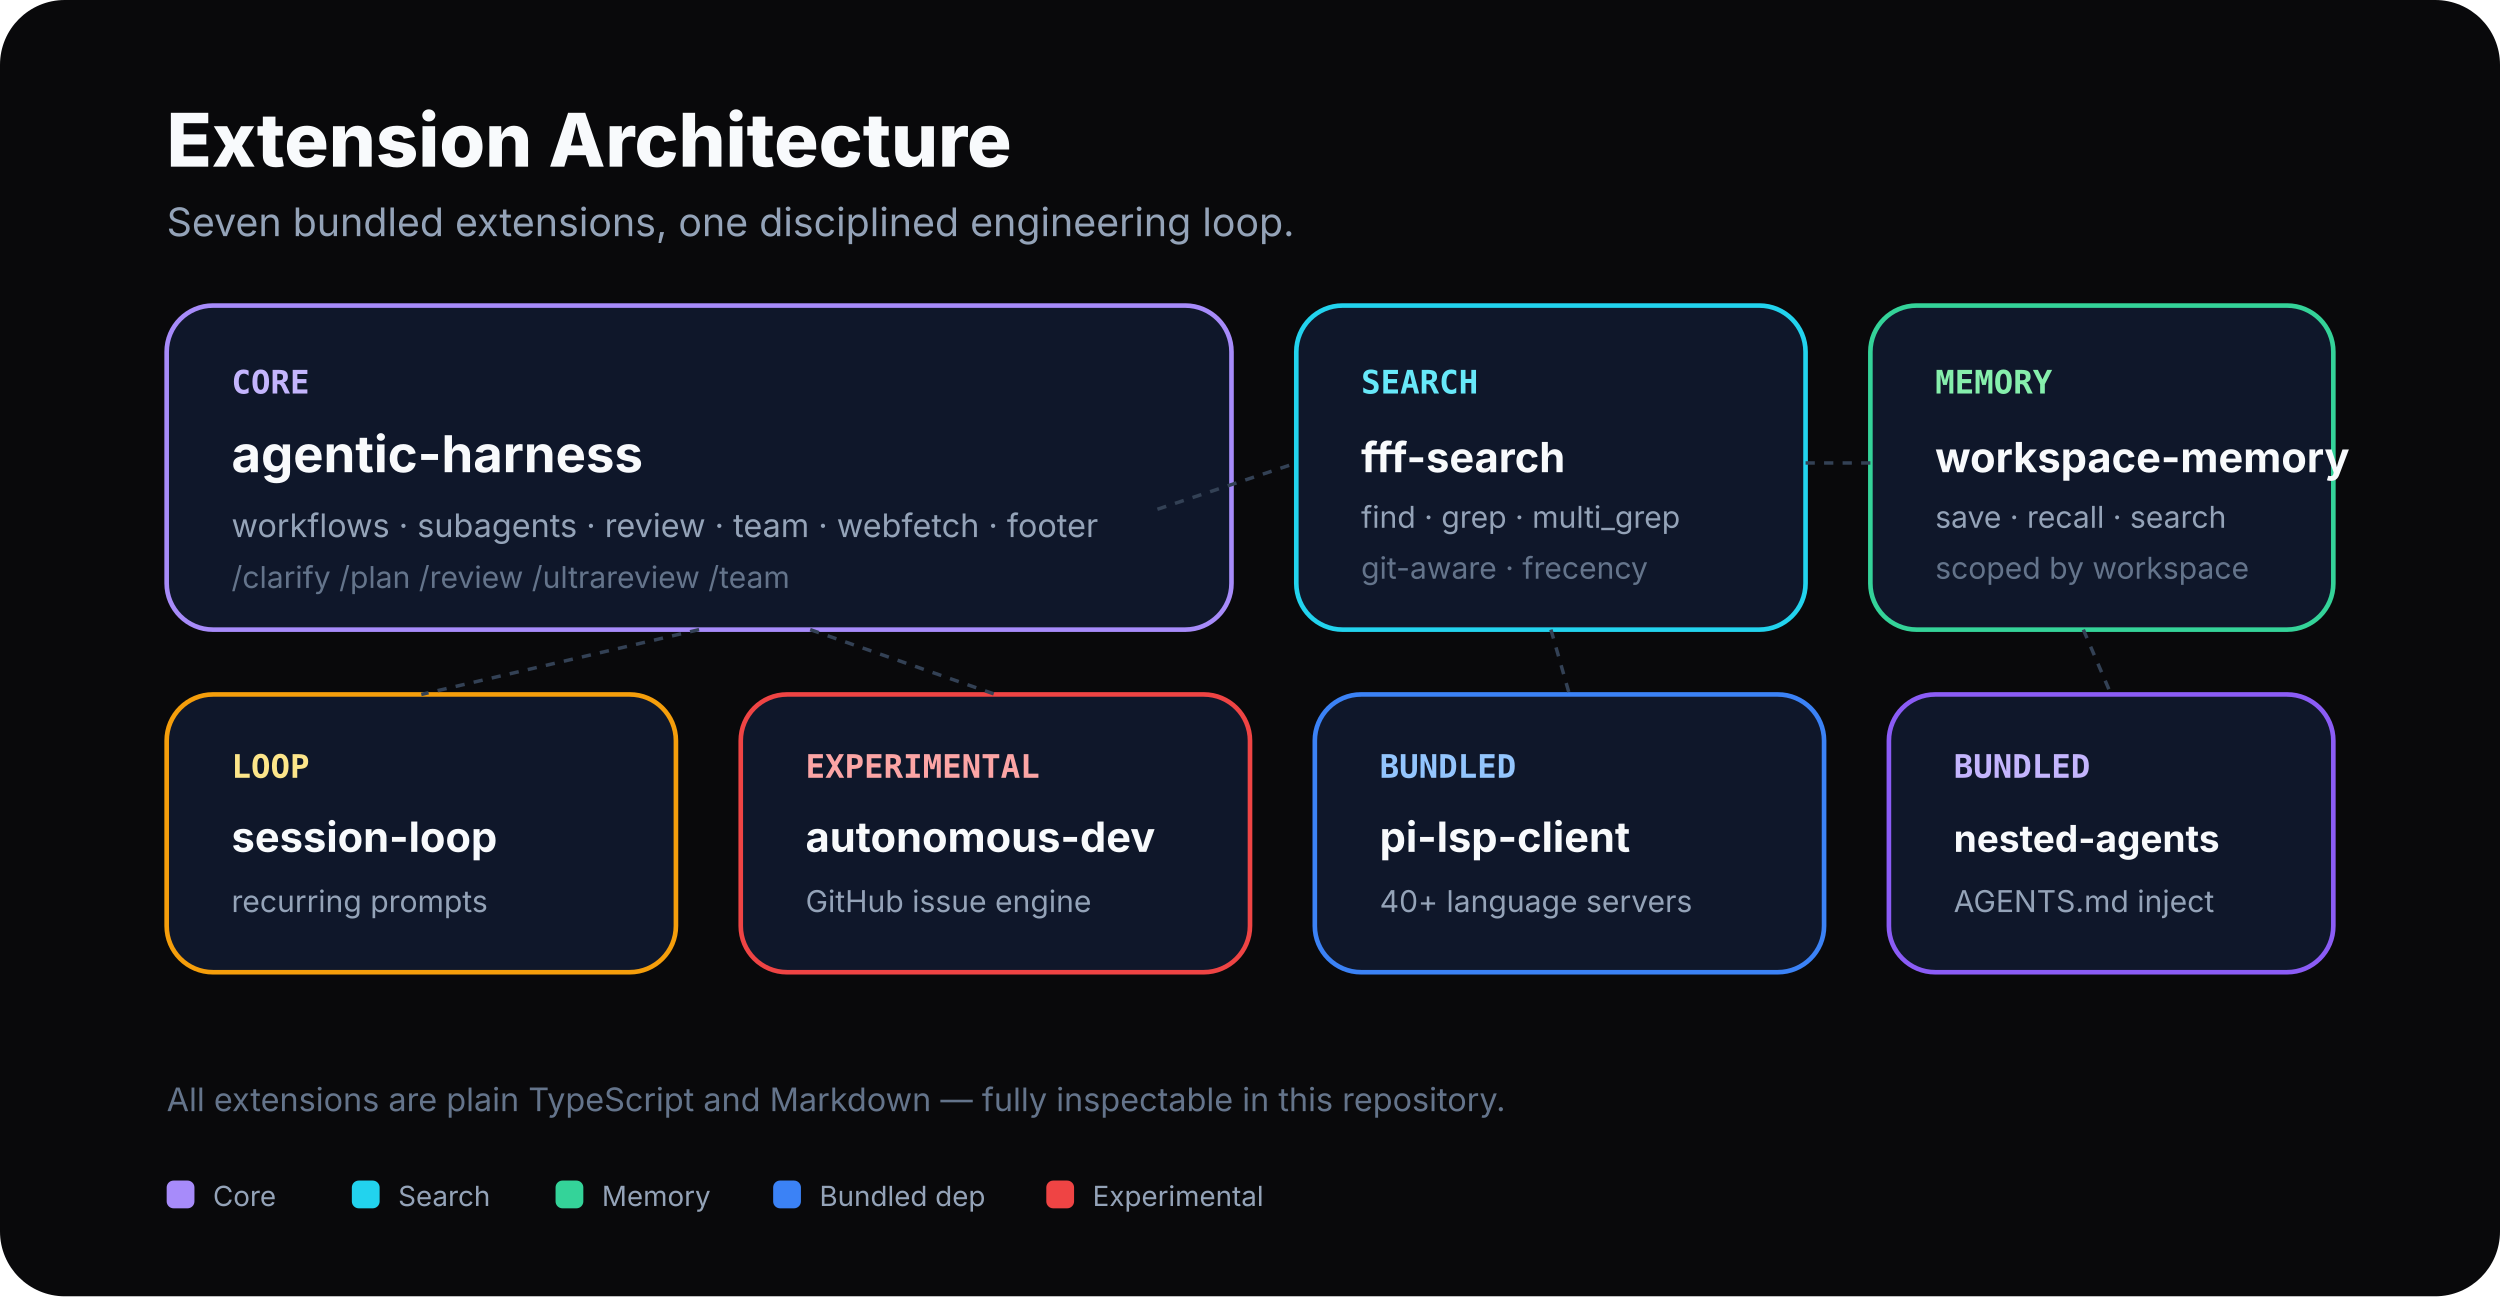
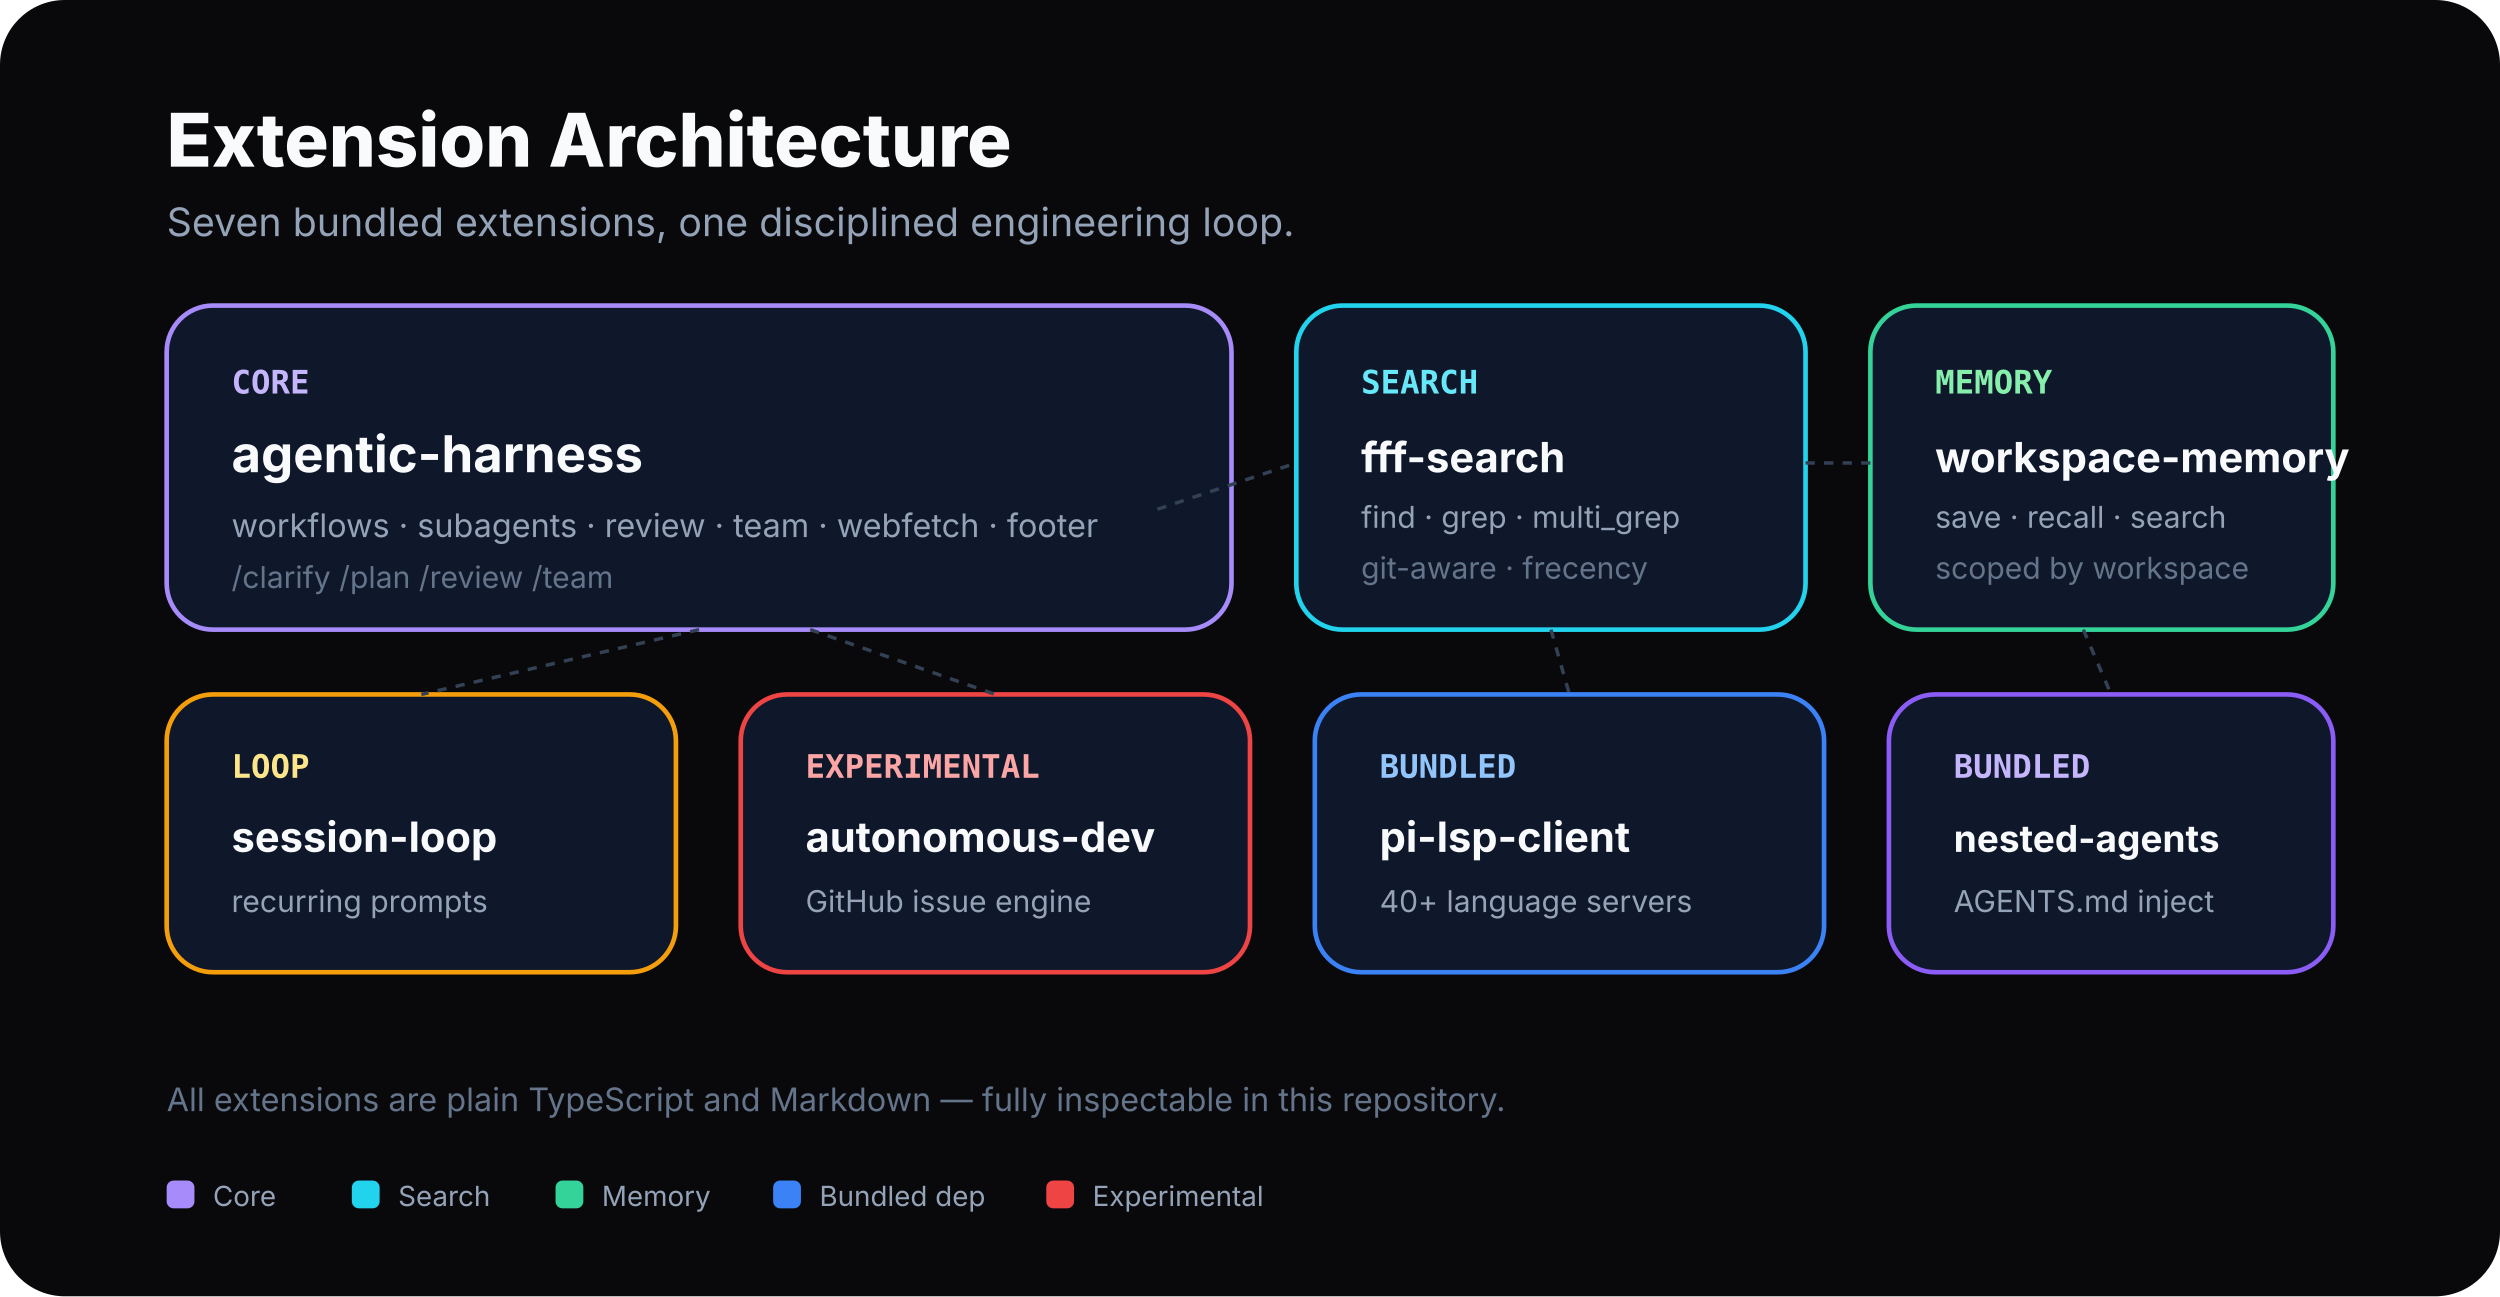
<svg xmlns="http://www.w3.org/2000/svg" width="1080" height="560" viewBox="0 0 1080 560" fill="none" role="img" aria-labelledby="title desc">
  <rect width="1080" height="560" rx="28" fill="#09090B" />
  <text x="72" y="72" fill="#F8FAFC" font-family="Inter, ui-sans-serif, system-ui, sans-serif" font-size="32" font-weight="800">Extension Architecture</text>
  <text x="72" y="102" fill="#94A3B8" font-family="Inter, ui-sans-serif, system-ui, sans-serif" font-size="17">Seven bundled extensions, one disciplined engineering loop.</text>
  <rect x="72" y="132" width="460" height="140" rx="20" fill="#0F172A" stroke="#A78BFA" stroke-width="2" />
  <text x="100" y="170" fill="#C4B5FD" font-family="ui-monospace, SFMono-Regular, Menlo, Consolas, monospace" font-size="14" font-weight="600">CORE</text>
  <text x="100" y="204" fill="#F8FAFC" font-family="Inter, ui-sans-serif, system-ui, sans-serif" font-size="22" font-weight="700">agentic-harness</text>
  <text x="100" y="232" fill="#94A3B8" font-family="Inter, ui-sans-serif, system-ui, sans-serif" font-size="14">workflows · subagents · review · team · webfetch · footer</text>
-   <text x="100" y="254" fill="#64748B" font-family="Inter, ui-sans-serif, system-ui, sans-serif" font-size="13">/clarify /plan /review /ultrareview /team</text>
+   <text x="100" y="254" fill="#64748B" font-family="Inter, ui-sans-serif, system-ui, sans-serif" font-size="13">/clarify /plan /review /team</text>
  <rect x="560" y="132" width="220" height="140" rx="20" fill="#0F172A" stroke="#22D3EE" stroke-width="2" />
  <text x="588" y="170" fill="#67E8F9" font-family="ui-monospace, SFMono-Regular, Menlo, Consolas, monospace" font-size="14" font-weight="600">SEARCH</text>
  <text x="588" y="204" fill="#F8FAFC" font-family="Inter, ui-sans-serif, system-ui, sans-serif" font-size="18" font-weight="700">fff-search</text>
  <text x="588" y="228" fill="#94A3B8" font-family="Inter, ui-sans-serif, system-ui, sans-serif" font-size="13">find · grep · multi_grep</text>
  <text x="588" y="250" fill="#64748B" font-family="Inter, ui-sans-serif, system-ui, sans-serif" font-size="13">git-aware · frecency</text>
  <rect x="808" y="132" width="200" height="140" rx="20" fill="#0F172A" stroke="#34D399" stroke-width="2" />
  <text x="836" y="170" fill="#86EFAC" font-family="ui-monospace, SFMono-Regular, Menlo, Consolas, monospace" font-size="14" font-weight="600">MEMORY</text>
  <text x="836" y="204" fill="#F8FAFC" font-family="Inter, ui-sans-serif, system-ui, sans-serif" font-size="18" font-weight="700">workspace-memory</text>
  <text x="836" y="228" fill="#94A3B8" font-family="Inter, ui-sans-serif, system-ui, sans-serif" font-size="13">save · recall · search</text>
  <text x="836" y="250" fill="#64748B" font-family="Inter, ui-sans-serif, system-ui, sans-serif" font-size="13">scoped by workspace</text>
  <rect x="72" y="300" width="220" height="120" rx="20" fill="#0F172A" stroke="#F59E0B" stroke-width="2" />
  <text x="100" y="336" fill="#FDE68A" font-family="ui-monospace, SFMono-Regular, Menlo, Consolas, monospace" font-size="14" font-weight="600">LOOP</text>
  <text x="100" y="368" fill="#F8FAFC" font-family="Inter, ui-sans-serif, system-ui, sans-serif" font-size="18" font-weight="700">session-loop</text>
  <text x="100" y="394" fill="#94A3B8" font-family="Inter, ui-sans-serif, system-ui, sans-serif" font-size="13">recurring prompts</text>
  <rect x="320" y="300" width="220" height="120" rx="20" fill="#0F172A" stroke="#EF4444" stroke-width="2" />
  <text x="348" y="336" fill="#FCA5A5" font-family="ui-monospace, SFMono-Regular, Menlo, Consolas, monospace" font-size="14" font-weight="600">EXPERIMENTAL</text>
  <text x="348" y="368" fill="#F8FAFC" font-family="Inter, ui-sans-serif, system-ui, sans-serif" font-size="18" font-weight="700">autonomous-dev</text>
  <text x="348" y="394" fill="#94A3B8" font-family="Inter, ui-sans-serif, system-ui, sans-serif" font-size="13">GitHub issue engine</text>
  <rect x="568" y="300" width="220" height="120" rx="20" fill="#0F172A" stroke="#3B82F6" stroke-width="2" />
  <text x="596" y="336" fill="#93C5FD" font-family="ui-monospace, SFMono-Regular, Menlo, Consolas, monospace" font-size="14" font-weight="600">BUNDLED</text>
  <text x="596" y="368" fill="#F8FAFC" font-family="Inter, ui-sans-serif, system-ui, sans-serif" font-size="18" font-weight="700">pi-lsp-client</text>
  <text x="596" y="394" fill="#94A3B8" font-family="Inter, ui-sans-serif, system-ui, sans-serif" font-size="13">40+ language servers</text>
  <rect x="816" y="300" width="192" height="120" rx="20" fill="#0F172A" stroke="#8B5CF6" stroke-width="2" />
  <text x="844" y="336" fill="#C4B5FD" font-family="ui-monospace, SFMono-Regular, Menlo, Consolas, monospace" font-size="14" font-weight="600">BUNDLED</text>
  <text x="844" y="368" fill="#F8FAFC" font-family="Inter, ui-sans-serif, system-ui, sans-serif" font-size="16" font-weight="700">nested-agents</text>
  <text x="844" y="394" fill="#94A3B8" font-family="Inter, ui-sans-serif, system-ui, sans-serif" font-size="13">AGENTS.md inject</text>
  <line x1="302" y1="272" x2="182" y2="300" stroke="#334155" stroke-width="1.5" stroke-dasharray="4 4" />
  <line x1="350" y1="272" x2="430" y2="300" stroke="#334155" stroke-width="1.5" stroke-dasharray="4 4" />
  <line x1="500" y1="220" x2="560" y2="200" stroke="#334155" stroke-width="1.5" stroke-dasharray="4 4" />
  <line x1="780" y1="200" x2="808" y2="200" stroke="#334155" stroke-width="1.5" stroke-dasharray="4 4" />
  <line x1="670" y1="272" x2="678" y2="300" stroke="#334155" stroke-width="1.5" stroke-dasharray="4 4" />
  <line x1="900" y1="272" x2="912" y2="300" stroke="#334155" stroke-width="1.5" stroke-dasharray="4 4" />
  <text x="72" y="480" fill="#64748B" font-family="Inter, ui-sans-serif, system-ui, sans-serif" font-size="14">All extensions are plain TypeScript and Markdown — fully inspectable in this repository.</text>
  <g transform="translate(72 510)" font-family="Inter, ui-sans-serif, system-ui, sans-serif" font-size="12">
    <rect width="12" height="12" rx="3" fill="#A78BFA" />
    <text x="20" y="11" fill="#94A3B8">Core</text>
    <rect x="80" width="12" height="12" rx="3" fill="#22D3EE" />
    <text x="100" y="11" fill="#94A3B8">Search</text>
    <rect x="168" width="12" height="12" rx="3" fill="#34D399" />
    <text x="188" y="11" fill="#94A3B8">Memory</text>
    <rect x="262" width="12" height="12" rx="3" fill="#3B82F6" />
    <text x="282" y="11" fill="#94A3B8">Bundled dep</text>
    <rect x="380" width="12" height="12" rx="3" fill="#EF4444" />
    <text x="400" y="11" fill="#94A3B8">Experimental</text>
  </g>
</svg>
